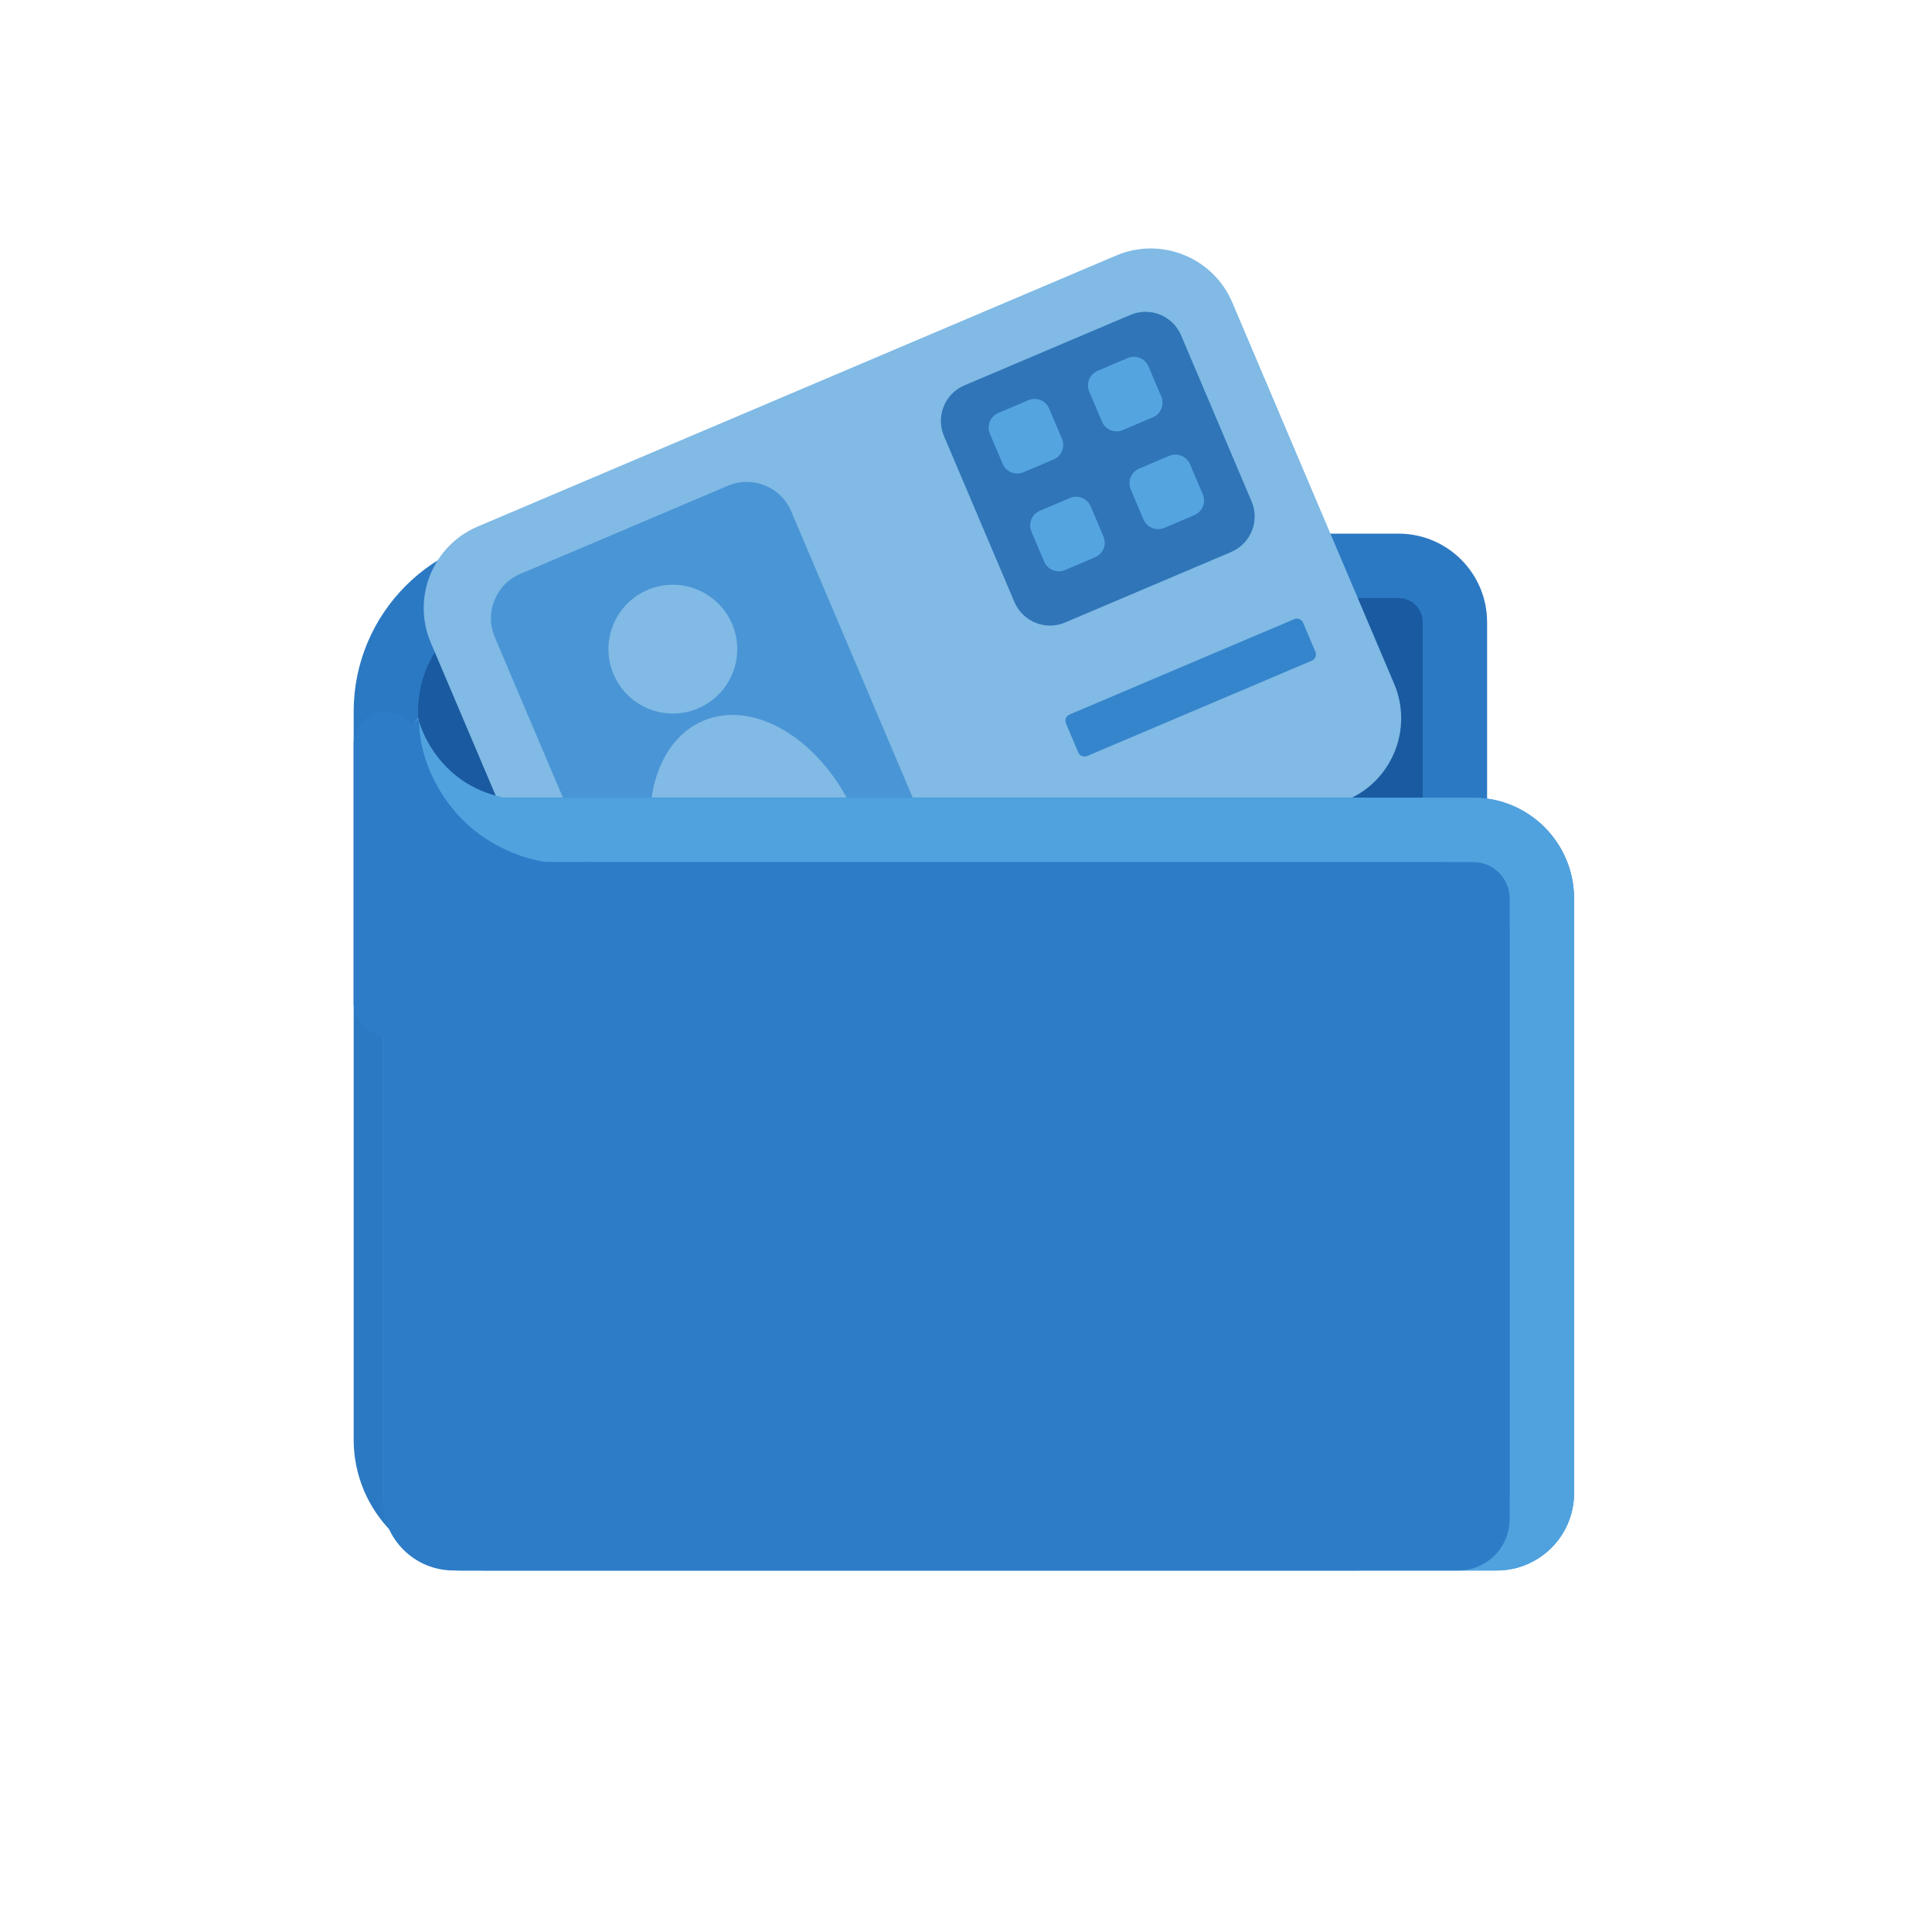
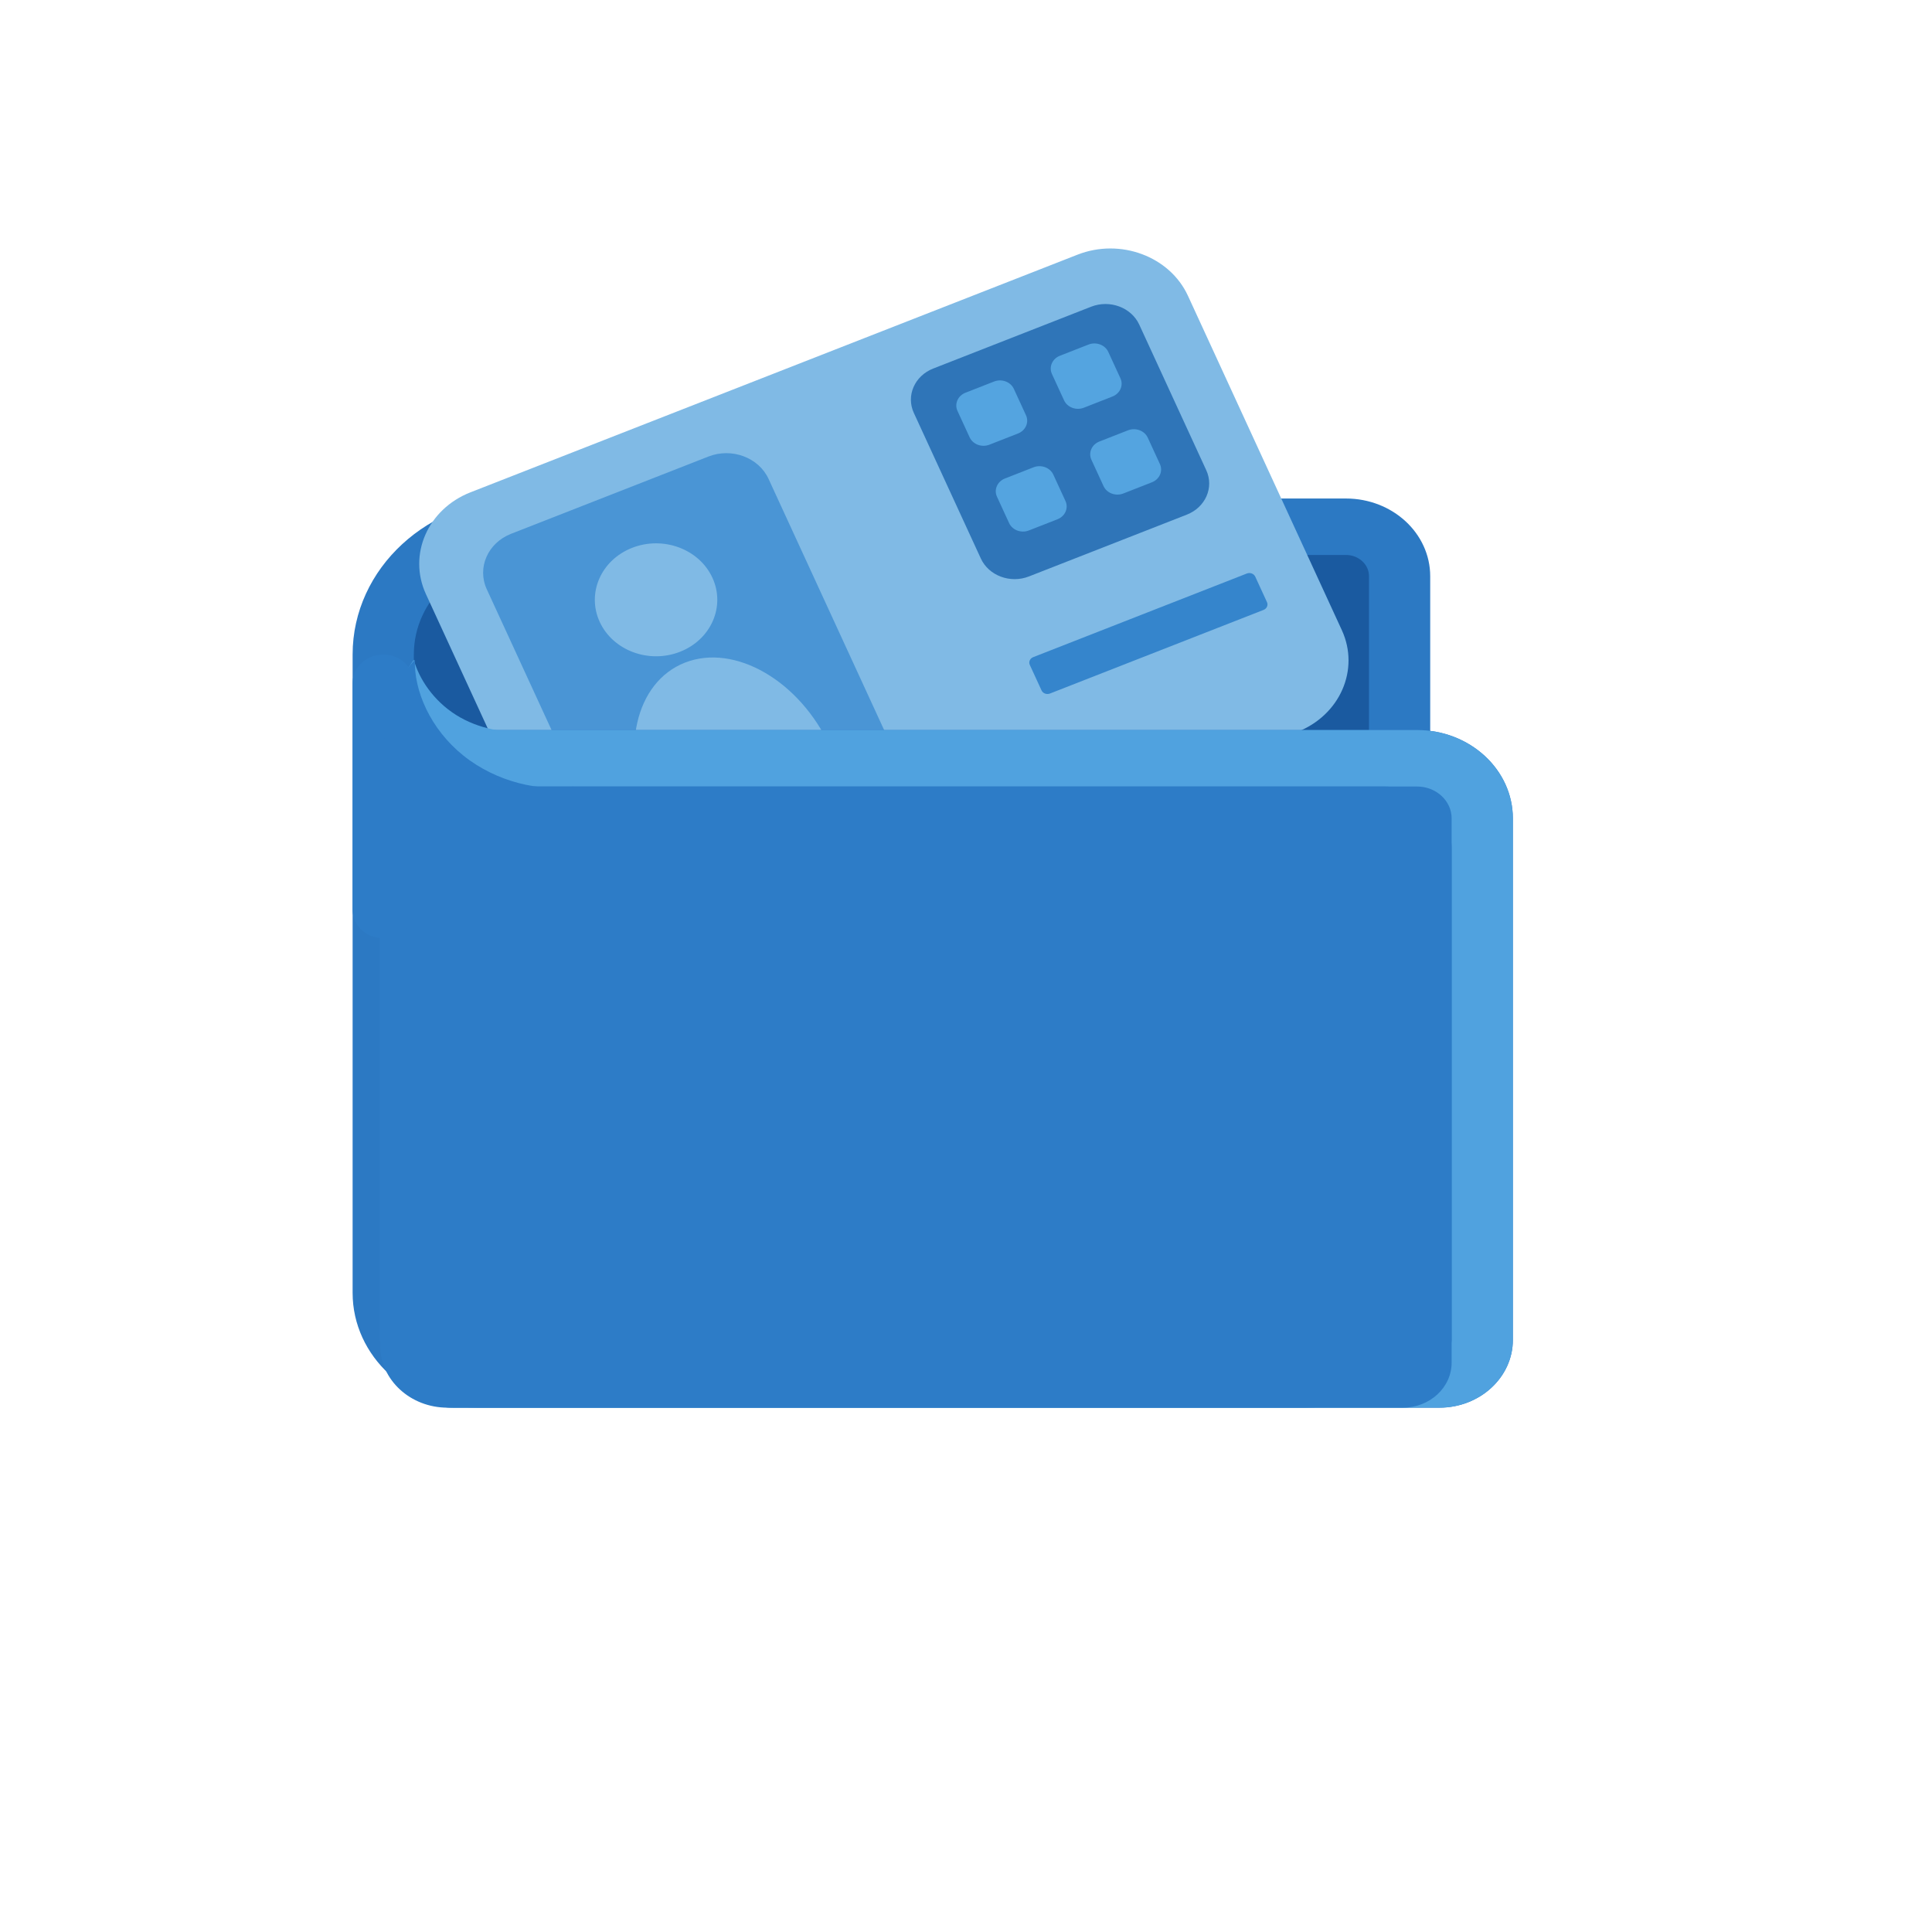
- <svg xmlns="http://www.w3.org/2000/svg" width="100%" height="100%" viewBox="0 0 2500 2500" version="1.1" xml:space="preserve" style="fill-rule:evenodd;clip-rule:evenodd;stroke-linecap:round;stroke-linejoin:round;stroke-miterlimit:1.5;">
-   <g id="icon">
+ <svg xmlns="http://www.w3.org/2000/svg" width="100%" height="100%" viewBox="0 0 2500 2500" version="1.1" xml:space="preserve" style="fill-rule:evenodd;clip-rule:evenodd;stroke-linecap:round;stroke-linejoin:round;stroke-miterlimit:1.5;" id="svg7">
+   <defs id="defs7" />
+   <g id="icon" transform="matrix(0.9507241,0,0,0.8768535,21.19676,39.59443)">
    <g id="wallet">
-       <path id="wallet-back" d="M1882.64,805.128l-0,1057.73c-0,70.456 -57.201,127.657 -127.657,127.657l-1128.02,0c-70.456,0 -127.657,-57.201 -127.657,-127.657l-0,-942.23c-0,-104.006 84.439,-188.446 188.446,-188.446l1121.94,-0c40.26,-0 72.947,32.686 72.947,72.947Z" style="fill:#1a5aa0;stroke:#2c79c3;stroke-width:83.33px;" />
+       <path id="wallet-back" d="m 1882.64,805.128 v 1057.73 c 0,70.456 -57.201,127.657 -127.657,127.657 H 626.963 c -70.456,0 -127.657,-57.201 -127.657,-127.657 v -942.23 c 0,-104.006 84.439,-188.446 188.446,-188.446 h 1121.94 c 40.26,0 72.947,32.686 72.947,72.947 z" style="fill:#1a5aa0;stroke:#2c79c3;stroke-width:83.33px" />
      <g id="cc">
-         <path id="cc1" d="M1594.58,391.359l209.434,493.396c24.713,58.219 -2.49,125.548 -60.709,150.261l-826.189,350.696c-58.219,24.713 -125.548,-2.49 -150.261,-60.709l-209.434,-493.396c-24.712,-58.219 2.49,-125.549 60.709,-150.261l826.189,-350.696c58.219,-24.713 125.549,2.49 150.261,60.709Z" style="fill:#80bae5;" />
+         <path id="cc1" d="m 1594.58,391.359 209.434,493.396 c 24.713,58.219 -2.49,125.548 -60.709,150.261 l -826.189,350.696 c -58.219,24.713 -125.548,-2.49 -150.261,-60.709 L 557.421,831.607 c -24.712,-58.219 2.49,-125.549 60.709,-150.261 L 1444.319,330.65 c 58.219,-24.713 125.549,2.49 150.261,60.709 z" style="fill:#80bae5" />
        <g id="logo">
-           <path id="logo1" d="M1528.3,433.9l91.234,214.932c10.765,25.361 -1.085,54.691 -26.446,65.456l-214.933,91.234c-25.361,10.765 -54.691,-1.085 -65.456,-26.446l-91.234,-214.933c-10.765,-25.361 1.085,-54.691 26.446,-65.456l214.933,-91.234c25.361,-10.765 54.691,1.085 65.456,26.447Z" style="fill:#2f75b8;" />
-           <path id="dot" d="M1539.89,600.748l16.517,38.911c4.427,10.43 -0.446,22.494 -10.877,26.921l-38.91,16.517c-10.431,4.427 -22.494,-0.447 -26.922,-10.877l-16.516,-38.911c-4.428,-10.43 0.446,-22.494 10.877,-26.921l38.91,-16.517c10.431,-4.427 22.494,0.447 26.921,10.877Z" style="fill:#54a4e0;" />
-           <path id="dot1" d="M1411.36,655.307l16.516,38.91c4.428,10.431 -0.446,22.494 -10.877,26.922l-38.91,16.516c-10.431,4.428 -22.494,-0.446 -26.922,-10.877l-16.516,-38.91c-4.428,-10.431 0.446,-22.494 10.877,-26.922l38.91,-16.516c10.431,-4.428 22.494,0.446 26.922,10.877Z" style="fill:#54a4e0;" />
-           <path id="dot2" d="M1486.16,474.179l16.516,38.91c4.428,10.431 -0.446,22.494 -10.877,26.922l-38.91,16.516c-10.431,4.428 -22.494,-0.446 -26.921,-10.877l-16.517,-38.91c-4.427,-10.431 0.446,-22.494 10.877,-26.922l38.91,-16.516c10.431,-4.428 22.494,0.446 26.922,10.877Z" style="fill:#54a4e0;" />
-           <path id="dot3" d="M1357.63,528.737l16.517,38.911c4.427,10.43 -0.447,22.494 -10.877,26.921l-38.911,16.517c-10.43,4.427 -22.494,-0.447 -26.921,-10.877l-16.517,-38.911c-4.427,-10.43 0.447,-22.494 10.877,-26.921l38.911,-16.517c10.43,-4.427 22.494,0.447 26.921,10.877Z" style="fill:#54a4e0;" />
+           <path id="logo1" d="m 1528.3,433.9 91.234,214.932 c 10.765,25.361 -1.085,54.691 -26.446,65.456 l -214.933,91.234 c -25.361,10.765 -54.691,-1.085 -65.456,-26.446 l -91.234,-214.933 c -10.765,-25.361 1.085,-54.691 26.446,-65.456 l 214.933,-91.234 c 25.361,-10.765 54.691,1.085 65.456,26.447 z" style="fill:#2f75b8" />
+           <path id="dot" d="m 1539.89,600.748 16.517,38.911 c 4.427,10.43 -0.446,22.494 -10.877,26.921 l -38.91,16.517 c -10.431,4.427 -22.494,-0.447 -26.922,-10.877 l -16.516,-38.911 c -4.428,-10.43 0.446,-22.494 10.877,-26.921 l 38.91,-16.517 c 10.431,-4.427 22.494,0.447 26.921,10.877 z" style="fill:#54a4e0" />
+           <path id="dot1" d="m 1411.36,655.307 16.516,38.91 c 4.428,10.431 -0.446,22.494 -10.877,26.922 l -38.91,16.516 c -10.431,4.428 -22.494,-0.446 -26.922,-10.877 l -16.516,-38.91 c -4.428,-10.431 0.446,-22.494 10.877,-26.922 l 38.91,-16.516 c 10.431,-4.428 22.494,0.446 26.922,10.877 z" style="fill:#54a4e0" />
+           <path id="dot2" d="m 1486.16,474.179 16.516,38.91 c 4.428,10.431 -0.446,22.494 -10.877,26.922 l -38.91,16.516 c -10.431,4.428 -22.494,-0.446 -26.921,-10.877 l -16.517,-38.91 c -4.427,-10.431 0.446,-22.494 10.877,-26.922 l 38.91,-16.516 c 10.431,-4.428 22.494,0.446 26.922,10.877 z" style="fill:#54a4e0" />
+           <path id="dot3" d="m 1357.63,528.737 16.517,38.911 c 4.427,10.43 -0.447,22.494 -10.877,26.921 l -38.911,16.517 c -10.43,4.427 -22.494,-0.447 -26.921,-10.877 l -16.517,-38.911 c -4.427,-10.43 0.447,-22.494 10.877,-26.921 l 38.911,-16.517 c 10.43,-4.427 22.494,0.447 26.921,10.877 z" style="fill:#54a4e0" />
        </g>
-         <path id="foto" d="M1023.78,661.614l188.932,445.096c13.456,31.702 -1.357,68.364 -33.058,81.821l-268.666,114.041c-31.701,13.457 -68.364,-1.356 -81.82,-33.057l-188.932,-445.096c-13.457,-31.702 1.356,-68.364 33.057,-81.82l268.666,-114.042c31.702,-13.457 68.364,1.356 81.821,33.057Z" style="fill:#4a95d5;" />
+         <path id="foto" d="m 1023.78,661.614 188.932,445.096 c 13.456,31.702 -1.357,68.364 -33.058,81.821 l -268.666,114.041 c -31.701,13.457 -68.364,-1.356 -81.82,-33.057 L 640.236,824.419 c -13.457,-31.702 1.356,-68.364 33.057,-81.82 L 941.959,628.557 c 31.702,-13.457 68.364,1.356 81.821,33.057 z" style="fill:#4a95d5" />
        <clipPath id="_clip1">
-           <path d="M1023.78,661.614l188.932,445.096c13.456,31.702 -1.357,68.364 -33.058,81.821l-268.666,114.041c-31.701,13.457 -68.364,-1.356 -81.82,-33.057l-188.932,-445.096c-13.457,-31.702 1.356,-68.364 33.057,-81.82l268.666,-114.042c31.702,-13.457 68.364,1.356 81.821,33.057Z" />
+           <path d="m 1023.78,661.614 188.932,445.096 c 13.456,31.702 -1.357,68.364 -33.058,81.821 l -268.666,114.041 c -31.701,13.457 -68.364,-1.356 -81.82,-33.057 L 640.236,824.419 c -13.457,-31.702 1.356,-68.364 33.057,-81.82 L 941.959,628.557 c 31.702,-13.457 68.364,1.356 81.821,33.057 z" id="path1" />
        </clipPath>
-         <g clip-path="url(#_clip1)">
-           <path d="M838.087,763.294c42.337,-17.971 91.299,1.811 109.27,44.148c17.97,42.337 -1.811,91.299 -44.148,109.269c-42.337,17.971 -91.299,-1.811 -109.27,-44.147c-17.971,-42.337 1.811,-91.299 44.148,-109.27Z" style="fill:#80bae5;" />
-           <path d="M1128.4,1151.71l-212.581,90.236c-22.135,-22.197 -40.696,-50.156 -53.817,-81.066c-41.253,-97.188 -19.751,-199.436 47.988,-228.189c67.739,-28.753 156.227,26.806 197.48,123.994c13.121,30.91 20.339,63.684 20.93,95.025Z" style="fill:#80bae5;" />
+         <g clip-path="url(#_clip1)" id="g3">
+           <path d="m 838.087,763.294 c 42.337,-17.971 91.299,1.811 109.27,44.148 17.97,42.337 -1.811,91.299 -44.148,109.269 -42.337,17.971 -91.299,-1.811 -109.27,-44.147 -17.971,-42.337 1.811,-91.299 44.148,-109.27 z" style="fill:#80bae5" id="path2" />
+           <path d="m 1128.4,1151.71 -212.581,90.236 c -22.135,-22.197 -40.696,-50.156 -53.817,-81.066 -41.253,-97.188 -19.751,-199.436 47.988,-228.189 67.739,-28.753 156.227,26.806 197.48,123.994 13.121,30.91 20.339,63.684 20.93,95.025 z" style="fill:#80bae5" id="path3" />
        </g>
-         <path id="brand" d="M1686.17,805.82l15.966,37.613c1.884,4.438 -0.19,9.571 -4.628,11.455l-290.752,123.417c-4.438,1.884 -9.571,-0.19 -11.455,-4.628l-15.966,-37.613c-1.884,-4.439 0.19,-9.571 4.628,-11.455l290.752,-123.417c4.438,-1.884 9.571,0.19 11.455,4.628Z" style="fill:#3585cc;" />
+         <path id="brand" d="m 1686.17,805.82 15.966,37.613 c 1.884,4.438 -0.19,9.571 -4.628,11.455 l -290.752,123.417 c -4.438,1.884 -9.571,-0.19 -11.455,-4.628 l -15.966,-37.613 c -1.884,-4.439 0.19,-9.571 4.628,-11.455 l 290.752,-123.417 c 4.438,-1.884 9.571,0.19 11.455,4.628 z" style="fill:#3585cc" />
      </g>
-       <path id="wallet-front" d="M2036.81,1162.62l-0,769.565c-0,55.191 -44.809,100 -100,100l-1341.67,-0c-55.192,-0 -100,-44.809 -100,-100l-0,-900l1411.23,-0c71.989,-0 130.435,58.446 130.435,130.435Z" style="fill:#2d7cc7;" />
-       <path d="M2036.81,1162.62l-0,769.565c-0,55.191 -44.809,100 -100,100l-1341.67,-0c-55.192,-0 -100,-44.809 -100,-100l-0,-900l1411.23,-0c71.989,-0 130.435,58.446 130.435,130.435Zm-83.334,-0c0,-25.996 -21.105,-47.102 -47.101,-47.102l-1327.9,0l0,816.667c0,9.199 7.468,16.667 16.667,16.667l1341.67,-0c9.198,-0 16.666,-7.468 16.666,-16.667l0,-769.565Z" style="fill:#50a2df;" />
-       <path id="wallet-front1" d="M1953.47,1207.18l0,758.575c0,36.661 -29.764,66.425 -66.425,66.425l-1300.24,-0c-50.593,-0 -91.667,-41.075 -91.667,-91.667l-0,-825l1366.67,0c50.592,0 91.666,41.075 91.666,91.667Z" style="fill:#2d7cc7;" />
+       <path id="wallet-front" d="m 2036.81,1162.62 v 769.565 c 0,55.191 -44.809,100 -100,100 H 595.14 c -55.192,0 -100,-44.809 -100,-100 v -900 h 1411.23 c 71.989,0 130.435,58.446 130.435,130.435 z" style="fill:#2d7cc7" />
+       <path d="m 2036.81,1162.62 v 769.565 c 0,55.191 -44.809,100 -100,100 H 595.14 c -55.192,0 -100,-44.809 -100,-100 v -900 h 1411.23 c 71.989,0 130.435,58.446 130.435,130.435 z m -83.334,0 c 0,-25.996 -21.105,-47.102 -47.101,-47.102 h -1327.9 v 816.667 c 0,9.199 7.468,16.667 16.667,16.667 h 1341.67 c 9.198,0 16.666,-7.468 16.666,-16.667 V 1162.62 Z" style="fill:#50a2df" id="path4" />
+       <path id="wallet-front1" d="m 1953.47,1207.18 v 758.575 c 0,36.661 -29.764,66.425 -66.425,66.425 H 586.805 c -50.593,0 -91.667,-41.075 -91.667,-91.667 v -825 h 1366.67 c 50.592,0 91.666,41.075 91.666,91.667 z" style="fill:#2d7cc7" />
    </g>
-     <path d="M499.306,962.524l-0,335.161" style="fill:none;stroke:#2d7cc7;stroke-width:83.33px;" />
-     <path d="M540.912,928.536c7.181,28.15 26.77,60.39 57.551,81.387c30.78,20.998 67.945,27.474 96.774,23.889c-36.08,52.89 -99.948,72.245 -142.535,43.193c-42.587,-29.051 -47.87,-95.578 -11.79,-148.469Z" style="fill:#50a2df;" />
-     <path d="M542.419,928.536c-1.449,45.168 20.796,102.147 66.184,141.504c45.389,39.357 104.945,53.307 149.452,45.474c-57.307,66.091 -152.145,77.857 -211.651,26.259c-59.507,-51.598 -61.292,-147.146 -3.985,-213.237Z" style="fill:#2d7cc7;" />
+     <path d="m 499.306,962.524 v 335.161" style="fill:none;stroke:#2d7cc7;stroke-width:83.33px" id="path5" />
+     <path d="m 540.912,928.536 c 7.181,28.15 26.77,60.39 57.551,81.387 30.78,20.998 67.945,27.474 96.774,23.889 -36.08,52.89 -99.948,72.245 -142.535,43.193 -42.587,-29.051 -47.87,-95.578 -11.79,-148.469 z" style="fill:#50a2df" id="path6" />
+     <path d="m 542.419,928.536 c -1.449,45.168 20.796,102.147 66.184,141.504 45.389,39.357 104.945,53.307 149.452,45.474 -57.307,66.091 -152.145,77.857 -211.651,26.259 -59.507,-51.598 -61.292,-147.146 -3.985,-213.237 z" style="fill:#2d7cc7" id="path7" />
  </g>
</svg>
